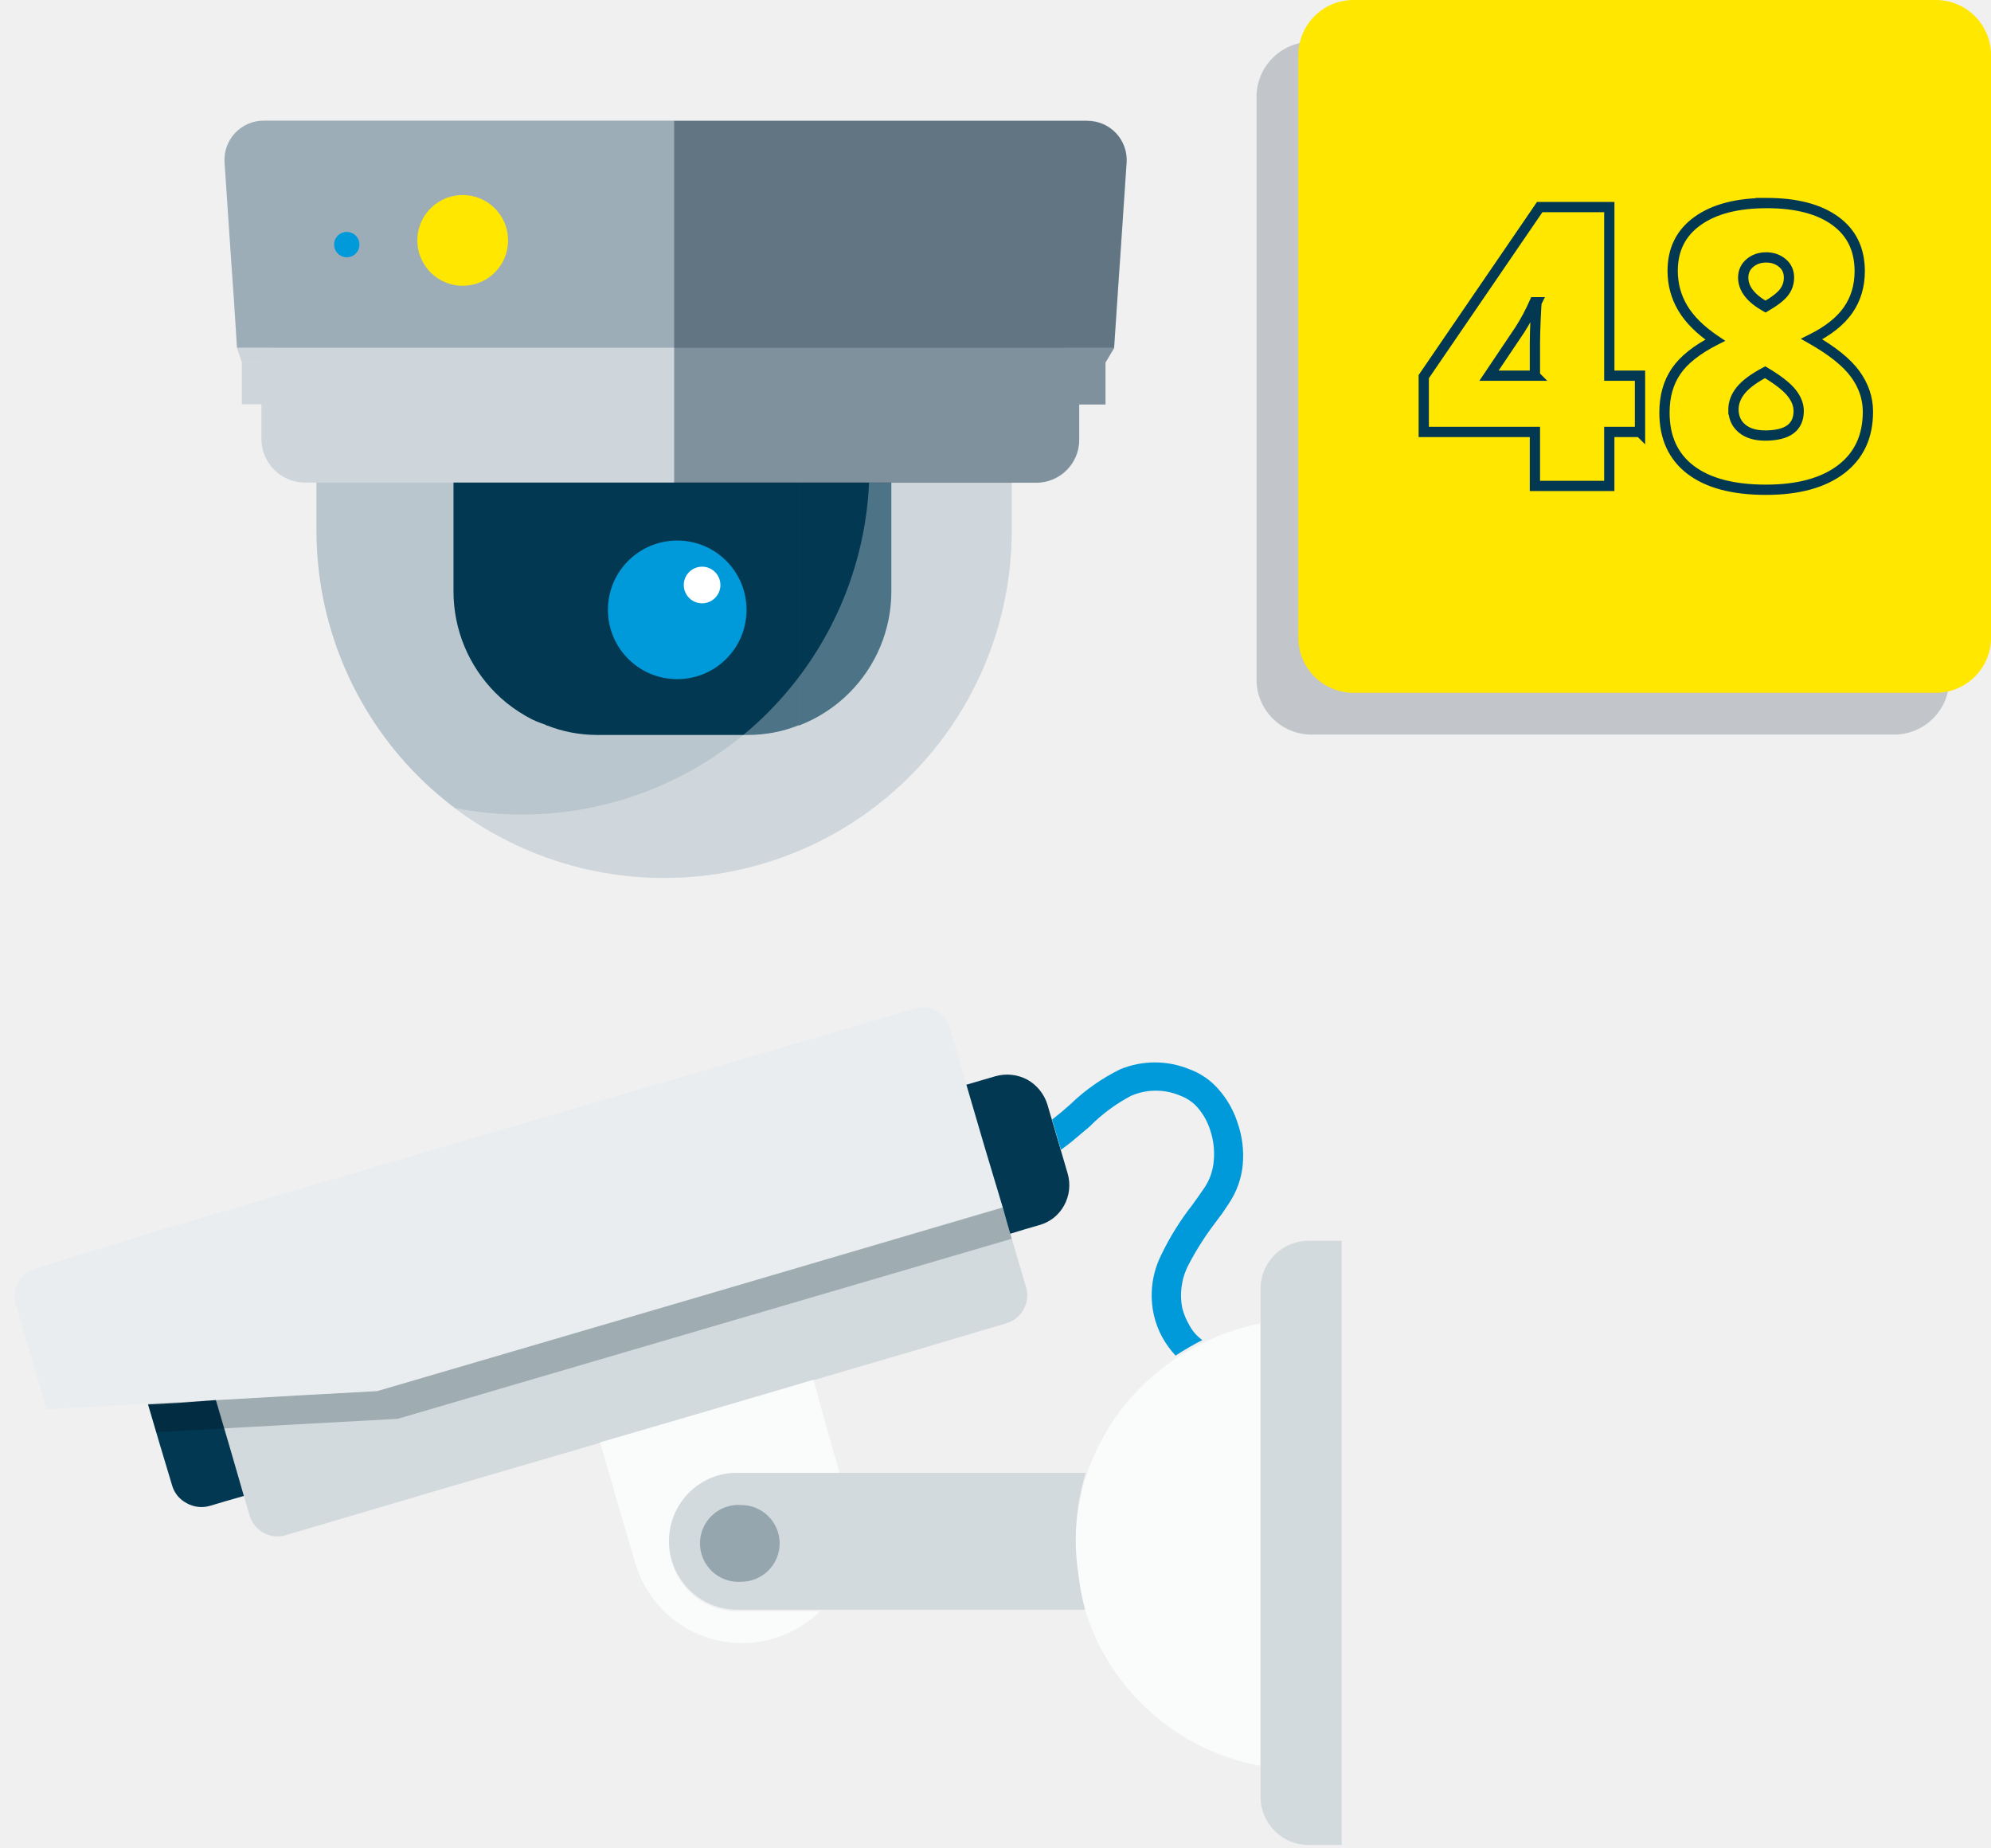
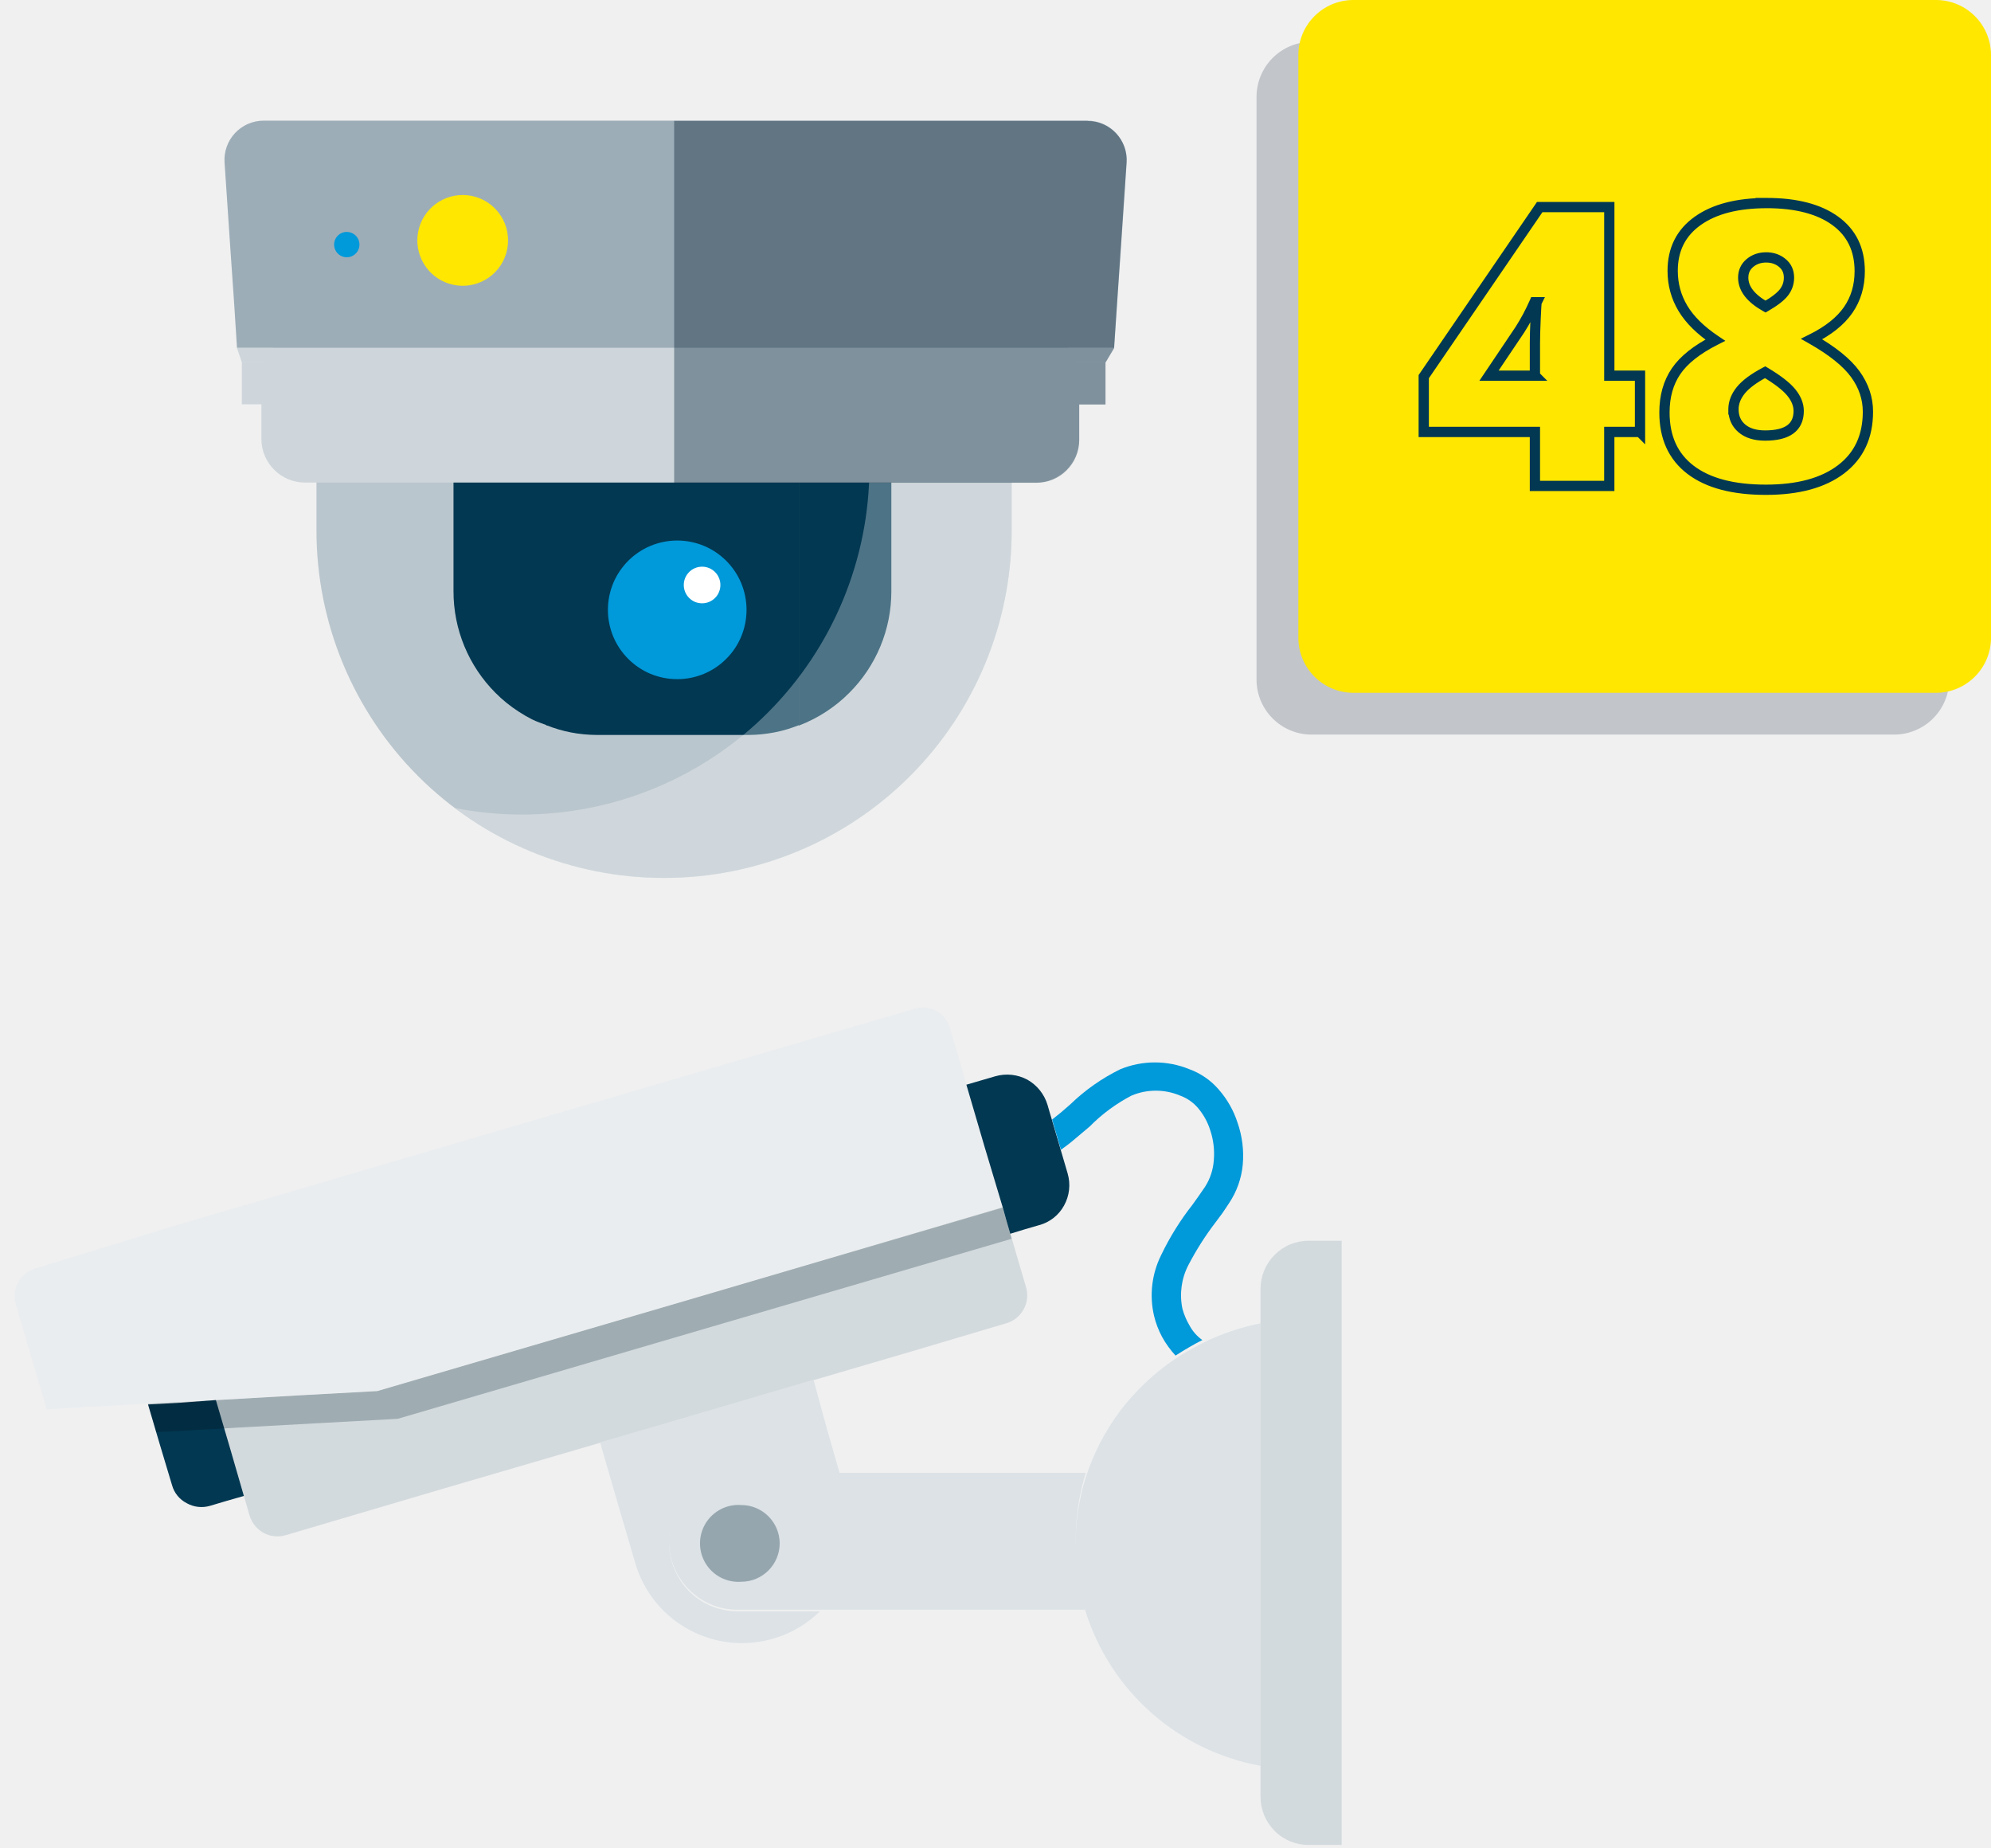
<svg xmlns="http://www.w3.org/2000/svg" width="97" height="90" viewBox="0 0 97 90">
  <defs>
    <style>
.icon-blink {
-   animation: blink-animation 1s steps(5, start) infinite;
-   -webkit-animation: blink-animation 1s steps(5, start) infinite;
- }
- 
- .icon-blink2 {
-   animation: blink-animation 1s steps(5, start) infinite;
-   -webkit-animation: blink-animation 1s steps(5, start) infinite;
-   animation-delay: 500ms;
- }
- 
- .icon-blink3 {
-   animation: blink-animation 1s steps(5, start) infinite;
-   -webkit-animation: blink-animation 1s steps(5, start) infinite;
-   animation-delay: 350ms;
- }
- 
- .icon-blink4 {
-   animation: blink-animation 1s steps(5, start) infinite;
-   -webkit-animation: blink-animation 1s steps(5, start) infinite;
-   animation-delay: 450ms;
- }
- 
- .icon-blink5 {
-   animation: blink-animation 1s steps(5, start) infinite;
-   -webkit-animation: blink-animation 1s steps(5, start) infinite;
-   animation-delay: 500ms;
- }
- 
- #camara-numer {
-   stroke-dasharray: 5;
-   stroke-dashoffset: 2;
-   animation: dash 2s linear forwards;
-   -webkit-animation: dash 2s linear forwards;
- }
- 
- .test-stroke {
-   fill: none;
-   stroke: #000;
-   stroke-width: 2;
-   stroke-miterlimit: 5;
- }
- 
- .scale-height {
-   animation-duration: 3000ms;
-   animation-iteration-count: infinite;
-   transform-origin: 50% 86%;
-   animation-name: scale-height;
- }
- 
- /* .scale-height1 {
-     animation-name: scale-height;
- }
- 
- .scale-height2 {
-     animation-name: scale-height;
-     animation-delay: 110ms;
- }
- 
- .scale-height3 {
-     animation-name: scale-height;
-     animation-delay: 100ms;
- }
- 
- .scale-height4 {
-     animation-name: scale-height;
-     animation-delay: 80ms;
- }
- 
- .scale-height5 {
-     animation-name: scale-height;
-     animation-delay: 100ms;
- } */
- 
- .animate-line {
-   stroke-dasharray: 241;
-   stroke-dashoffset: 0;
-   -webkit-animation: dash 3s linear forwards;
-   -o-animation: dash 3s linear forwards;
-   -moz-animation: dash 3s linear forwards;
-   animation: dash 3s linear forwards;
- }
- 
- .animate-line-long {
-   stroke-dasharray: 350;
-   stroke-dashoffset: 0;
-   -webkit-animation: dash-long 4s linear forwards;
-   -o-animation: dash-long 4s linear forwards;
-   -moz-animation: dash-long 4s linear forwards;
-   animation: dash-long 4s linear forwards;
+     animation: blink-animation 1s steps(5, start) infinite;
+     -webkit-animation: blink-animation 1s steps(5, start) infinite;
}

.number3-dash-animate {
-   stroke-dasharray: 65;
-   stroke-dashoffset: 0;
-   -webkit-animation: dash-number3 2s linear forwards;
-   -o-animation: dash-number3 2s linear forwards;
-   -moz-animation: dash-number3 2s linear forwards;
-   animation: dash-number3 2s linear forwards;
+     stroke-dasharray: 65;
+     stroke-dashoffset: 0;
+     -webkit-animation: dash-number3 4s linear infinite;
+     -o-animation: dash-number3 4s linear infinite;
+     -moz-animation: dash-number3 4s linear infinite;
+     animation: dash-number3 4s linear infinite;
}

- .backup-local-animation {
-   -webkit-animation: backup-local-animation 2s ease infinite;
-   -o-animation: backup-local-animation 2s ease infinite;
-   -moz-animation: backup-local-animation 2s ease infinite;
-   animation: backup-local-animation 2s ease infinite;
+ @keyframes blink-animation {
+     to {
+         visibility: hidden;
+     }
}

- .calender {
-   -webkit-animation: calender 500ms ease forwards;
-   -o-animation: calender 500ms ease forwards;
-   -moz-animation: calender 500ms ease forwards;
-   animation: calender 500ms ease forwards;
+ @-webkit-keyframes blink-animation {
+     to {
+         visibility: hidden;
+     }
}
+ @-webkit-keyframes dash-number3 {
+     0% {
+         stroke-dashoffset: 70;
+         fill: transparent;
+     }

- .calender-blue-month {
-   -webkit-animation: calender-blue 500ms ease forwards;
-   -o-animation: calender-blue 500ms ease forwards;
-   -moz-animation: calender-blue 500ms ease forwards;
-   animation: calender-blue 500ms ease forwards;
-   fill: #cad3d6;
-   animation-delay: 1200ms;
- }
+     40% {
+         stroke-dashoffset: 0;
+         fill: #023852;
+     }

- .calender-blue-week {
-   -webkit-animation: calender-blue 500ms ease forwards;
-   -o-animation: calender-blue 500ms ease forwards;
-   -moz-animation: calender-blue 500ms ease forwards;
-   animation: calender-blue 500ms ease forwards;
-   fill: #cad3d6;
-   animation-delay: 400ms;
- }
+     60% {
+         stroke-dashoffset: 0;
+         fill: #023852;
+     }

- .calender:nth-of-type(2) {
-   animation-delay: 50ms;
- }
+     70% {
+         stroke-dashoffset: 0;
+         fill: transparent;
+     }

- .calender:nth-of-type(3) {
-   animation-delay: 100ms;
- }
- 
- .calender:nth-of-type(18) {
-   animation-delay: 150ms;
- }
- 
- .calender:nth-of-type(5) {
-   animation-delay: 200ms;
- }
- 
- .calender:nth-of-type(6) {
-   animation-delay: 250ms;
- }
- 
- .calender:nth-of-type(7) {
-   animation-delay: 300ms;
- }
- 
- .calender:nth-of-type(8) {
-   animation-delay: 350ms;
- }
- 
- .calender:nth-of-type(9) {
-   animation-delay: 400ms;
- }
- 
- .calender:nth-of-type(10) {
-   animation-delay: 450ms;
- }
- 
- .calender:nth-of-type(11) {
-   animation-delay: 500ms;
- }
- 
- .calender:nth-of-type(14) {
-   animation-delay: 550ms;
- }
- 
- .calender:nth-of-type(13) {
-   animation-delay: 600ms;
- }
- 
- .calender:nth-of-type(12) {
-   animation-delay: 650ms;
- }
- 
- .calender:nth-of-type(15) {
-   animation-delay: 700ms;
- }
- 
- .calender:nth-of-type(16) {
-   animation-delay: 750ms;
- }
- 
- .calender:nth-of-type(17) {
-   animation-delay: 800ms;
- }
- 
- .calender:nth-of-type(4) {
-   animation-delay: 850ms;
- }
- 
- .calender:nth-of-type(19) {
-   animation-delay: 900ms;
- }
- 
- .calender:nth-of-type(20) {
-   animation-delay: 950ms;
- }
- 
- .calender:nth-of-type(21) {
-   animation-delay: 1000ms;
- }
- 
- .calender:nth-of-type(25) {
-   animation-delay: 1050ms;
- }
- 
- .calender:nth-of-type(23) {
-   animation-delay: 1100ms;
- }
- 
- .calender:nth-of-type(24) {
-   animation-delay: 11500ms;
- }
- 
- .calender:nth-of-type(22) {
-   animation-delay: 1200ms;
- }
- 
- .calender:nth-of-type(26) {
-   animation-delay: 1250ms;
- }
- 
- .calender:nth-of-type(27) {
-   animation-delay: 1300ms;
- }
- 
- .calender:nth-of-type(28) {
-   animation-delay: 1350ms;
- }
- 
- .calender:nth-of-type(29) {
-   animation-delay: 1400ms;
- }
- 
- .animate-line-check-marks-month {
-   -webkit-animation: animate-line-check-marks 1s linear forwards;
-   -o-animation: animate-line-check-marks 1s linear forwards;
-   -moz-animation: animate-line-check-marks 1s linear forwards;
-   animation: animate-line-check-marks 1s linear forwards;
-   animation-delay: 1800ms;
-   opacity: 0;
- }
- 
- .animate-line-check-marks-week {
-   -webkit-animation: animate-line-check-marks 1s linear forwards;
-   -o-animation: animate-line-check-marks 1s linear forwards;
-   -moz-animation: animate-line-check-marks 1s linear forwards;
-   animation: animate-line-check-marks 1s linear forwards;
-   animation-delay: 800ms;
-   opacity: 0;
- }
- 
- .camara-detect-right {
-   -webkit-animation: camara-detect-right 5s linear forwards;
-   -o-animation: camara-detect-right 5s linear forwards;
-   -moz-animation: camara-detect-right 5s linear forwards;
-   animation: camara-detect-right 5s linear forwards;
-   transform-origin: center;
- }
- 
- .camara-detect-left {
-   -webkit-animation: camara-detect-left 5s linear forwards;
-   -o-animation: camara-detect-left 5s linear forwards;
-   -moz-animation: camara-detect-left 5s linear forwards;
-   animation: camara-detect-left 5s linear forwards;
-   transform-origin: center;
- }
- 
- .cloud-1 {
-   -webkit-animation: cloud-ani 30s ease infinite;
-   -o-animation: cloud-ani 30s ease infinite;
-   -moz-animation: cloud-ani 30s ease infinite;
-   animation: cloud-ani 30s ease infinite;
- }
- 
- .cloud-2 {
-   -webkit-animation: cloud-ani-fast-out 13s ease infinite;
-   -o-animation: cloud-ani-fast-out 13s ease infinite;
-   -moz-animation: cloud-ani-fast-out 13s ease infinite;
-   animation: cloud-ani-fast-out 13s ease infinite;
-   animation-delay: 1000ms;
- }
- 
- .cloud-3 {
-   -webkit-animation: cloud-ani 12s ease infinite;
-   -o-animation: cloud-ani 12s ease infinite;
-   -moz-animation: cloud-ani 12s ease infinite;
-   animation: cloud-ani 12s ease infinite;
-   animation-delay: 500ms;
- }
- 
- .camara-move {
-   animation: camara-move-ani 3s linear infinite;
- }
- 
- .rotate {
-   transform-origin: center 11%;
-   animation-name: rotate;
-   animation-duration: 2000ms;
-   animation-iteration-count: infinite;
-   animation-timing-function: ease-in-out;
- }
- 
- @keyframes scale-height {
-   0% {
-     transform: scaleY(0) translateY(-6%);
-   }
-   50% {
-     transform: scaleY(1);
-   }
-   100% {
-     transform: scaleY(0) translateY(-6%);
-   }
- }
- 
- @keyframes rotate {
-   0% {
-     transform: rotateY(0deg);
-   }
-   20% {
-     transform: rotateY(0deg);
-   }
-   50% {
-     transform: rotateY(90deg);
-   }
-   80% {
-     transform: rotateY(0deg);
-   }
-   100% {
-     transform: rotateY(0deg);
-   }
- }
- 
- @-webkit-keyframes dash {
-   from {
-     stroke-dashoffset: 241;
-   }
-   to {
-     stroke-dashoffset: 0;
-   }
- }
- 
- @keyframes dash {
-   from {
-     stroke-dashoffset: 241;
-   }
-   to {
-     stroke-dashoffset: 0;
-   }
- }
- 
- @-webkit-keyframes dash-long {
-   from {
-     stroke-dashoffset: 350;
-   }
-   to {
-     stroke-dashoffset: 0;
-   }
- }
- 
- @keyframes dash-long {
-   from {
-     stroke-dashoffset: 350;
-   }
-   to {
-     stroke-dashoffset: 0;
-   }
- }
- 
- @-webkit-keyframes dash-number3 {
-   0% {
-     stroke-dashoffset: 70;
-   }
-   90% {
-     stroke-dashoffset: 0;
-     fill: #02375200;
-   }
-   100% {
-     fill: #023852;
-   }
+     100% {
+         stroke-dashoffset: 70;
+         fill: transparent;
+     }
}

@keyframes dash-number3 {
-   0% {
-     stroke-dashoffset: 70;
-   }
-   90% {
-     stroke-dashoffset: 0;
-     fill: #02375200;
-   }
-   100% {
-     fill: #023852;
-   }
- }
+     0% {
+         stroke-dashoffset: 70;
+         fill: transparent;
+     }

- @-webkit-keyframes backup-local-animation {
-   0% {
-     transform: translateY(0);
-   }
-   50% {
-     transform: translateY(-6%);
-   }
-   100% {
-     transform: translateY(0);
-   }
- }
+     40% {
+         stroke-dashoffset: 0;
+         fill: transparent;
+     }

- @keyframes backup-local-animation {
-   0% {
-     transform: translateY(0);
-   }
-   50% {
-     transform: translateY(-6%);
-   }
-   100% {
-     transform: translateY(0);
-   }
- }
+     60% {
+         stroke-dashoffset: 0;
+         fill: #023852;
+     }

- @-webkit-keyframes calender {
-   0% {
-     opacity: 0;
-   }
-   100% {
-     opacity: 1;
-   }
- }
+     70% {
+         stroke-dashoffset: 0;
+         fill: transparent;
+     }

- @keyframes calender {
-   0% {
-     opacity: 0;
-   }
-   100% {
-     opacity: 1;
-   }
- }
- 
- @keyframes calender-blue {
-   0% {
-     fill: #cad3d6;
-   }
-   100% {
-     fill: #50bfee;
-   }
- }
- 
- @-webkit-keyframes animate-line-check-marks {
-   0% {
-     opacity: 0;
-   }
-   100% {
-     opacity: 1;
-   }
- }
- 
- @keyframes animate-line-check-marks {
-   0% {
-     opacity: 0;
-   }
-   100% {
-     opacity: 1;
-   }
- }
- 
- @keyframes camara-detect-right {
-   0% {
-     transform: translate(0, 0) scaleY(1);
-   }
-   10% {
-     transform: translate(-80%, 0);
-   }
-   20% {
-     transform: translate(-50%, 0);
-     fill: rgb(255, 255, 255);
-   }
-   25% {
-     transform: translate(-50%, 0) scaleY(0.5);
-     fill: rgb(255, 231, 0);
-   }
-   26% {
-     transform: translate(-50%, 0) scaleY(0.5);
-     fill: rgba(255, 230, 0, 0);
-   }
-   27% {
-     transform: translate(-50%, 0) scaleY(0.5);
-     fill: rgb(255, 231, 0);
-   }
-   28% {
-     transform: translate(-50%, 0) scaleY(0.5);
-     fill: rgba(255, 230, 0, 0);
-   }
-   29% {
-     transform: translate(-50%, 0) scaleY(0.5);
-     fill: rgb(255, 231, 0);
-   }
-   65% {
-     transform: translate(-50%, 0) scaleY(0.5);
-     fill: rgb(255, 231, 0);
-   }
-   80% {
-     transform: translate(-50%, 0) scaleY(0.5);
-     fill: rgb(255, 231, 0);
-   }
-   100% {
-     transform: translate(0, 0) scaleY(1);
-     fill: rgb(255, 255, 255);
-   }
- }
- 
- @-webkit-keyframes camara-detect-right {
-   0% {
-     transform: translate(0, 0) scaleY(1);
-   }
-   10% {
-     transform: translate(-80%, 0);
-   }
-   20% {
-     transform: translate(-50%, 0);
-     fill: rgb(255, 255, 255);
-   }
-   25% {
-     transform: translate(-50%, 0) scaleY(0.5);
-     fill: rgb(255, 231, 0);
-   }
-   26% {
-     transform: translate(-50%, 0) scaleY(0.5);
-     fill: rgba(255, 230, 0, 0);
-   }
-   27% {
-     transform: translate(-50%, 0) scaleY(0.5);
-     fill: rgb(255, 231, 0);
-   }
-   28% {
-     transform: translate(-50%, 0) scaleY(0.5);
-     fill: rgba(255, 230, 0, 0);
-   }
-   29% {
-     transform: translate(-50%, 0) scaleY(0.5);
-     fill: rgb(255, 231, 0);
-   }
-   65% {
-     transform: translate(-50%, 0) scaleY(0.5);
-     fill: rgb(255, 231, 0);
-   }
-   80% {
-     transform: translate(-50%, 0) scaleY(0.5);
-     fill: rgb(255, 231, 0);
-   }
-   100% {
-     transform: translate(0, 0) scaleY(1);
-     fill: rgb(255, 255, 255);
-   }
- }
- 
- @keyframes camara-detect-left {
-   0% {
-     transform: translate(0, 0) scaleY(1);
-   }
-   10% {
-     transform: translate(80%, 0);
-   }
-   20% {
-     transform: translate(13%, 0);
-     fill: rgb(255, 255, 255);
-   }
-   25% {
-     transform: translate(13%, 0) scaleY(0.5);
-     fill: rgb(255, 231, 0);
-   }
-   26% {
-     transform: translate(13%, 0) scaleY(0.5);
-     fill: rgba(255, 230, 0, 0);
-   }
-   27% {
-     transform: translate(13%, 0) scaleY(0.5);
-     fill: rgb(255, 231, 0);
-   }
-   28% {
-     transform: translate(13%, 0) scaleY(0.5);
-     fill: rgba(255, 230, 0, 0);
-   }
-   29% {
-     transform: translate(13%, 0) scaleY(0.5);
-     fill: rgb(255, 231, 0);
-   }
-   65% {
-     transform: translate(13%, 0) scaleY(0.5);
-     fill: rgb(255, 231, 0);
-   }
-   80% {
-     transform: translate(13%, 0) scaleY(0.5);
-     fill: rgb(255, 231, 0);
-   }
-   100% {
-     transform: translate(0, 0) scaleY(1);
-     fill: rgb(255, 255, 255);
-   }
- }
- 
- @-webkit-keyframes camara-detect-left {
-   0% {
-     transform: translate(0, 0) scaleY(1);
-   }
-   10% {
-     transform: translate(80%, 0);
-   }
-   20% {
-     transform: translate(13%, 0);
-     fill: rgb(255, 255, 255);
-   }
-   25% {
-     transform: translate(13%, 0) scaleY(0.5);
-     fill: rgb(255, 231, 0);
-   }
-   26% {
-     transform: translate(13%, 0) scaleY(0.5);
-     fill: rgba(255, 230, 0, 0);
-   }
-   27% {
-     transform: translate(13%, 0) scaleY(0.5);
-     fill: rgb(255, 231, 0);
-   }
-   28% {
-     transform: translate(13%, 0) scaleY(0.5);
-     fill: rgba(255, 230, 0, 0);
-   }
-   29% {
-     transform: translate(13%, 0) scaleY(0.5);
-     fill: rgb(255, 231, 0);
-   }
-   65% {
-     transform: translate(13%, 0) scaleY(0.5);
-     fill: rgb(255, 231, 0);
-   }
-   80% {
-     transform: translate(13%, 0) scaleY(0.5);
-     fill: rgb(255, 231, 0);
-   }
-   100% {
-     transform: translate(0, 0) scaleY(1);
-     fill: rgb(255, 255, 255);
-   }
- }
- 
- @keyframes cloud-ani {
-   0% {
-     transform: translate(0%, 0%);
-   }
-   95% {
-     transform: translate(-50%, -1%);
-     opacity: 0;
-   }
-   99% {
-     opacity: 0;
-     transform: translate(5%, 0%);
-   }
-   100% {
-     transform: translate(0%, 0%);
-     opacity: 1;
-   }
- }
- 
- @keyframes cloud-ani-fast-out {
-   0% {
-     transform: translate(0%, 0%);
-   }
-   55% {
-     transform: translate(-20%, -1%);
-     opacity: 0;
-   }
-   95% {
-     transform: translate(-50%, -1%);
-     opacity: 0;
-   }
-   99% {
-     opacity: 0;
-     transform: translate(5%, 0%);
-   }
-   100% {
-     transform: translate(0%, 0%);
-     opacity: 1;
-   }
- }
- 
- @keyframes camara-move-ani {
-   0% {
-     transform: translate(0, 0);
-   }
-   10% {
-     transform: translate(-3%, 7%) rotate(-5deg);
-   }
-   30% {
-     transform: translate(0, 0);
-   }
-   90% {
-     transform: translate(-3%, 7%) rotate(-5deg);
-   }
-   100% {
-     transform: translate(0, 0);
-   }
- }
- 
- @keyframes blink-animation {
-   to {
-     visibility: hidden;
-   }
- }
- 
- @-webkit-keyframes blink-animation {
-   to {
-     visibility: hidden;
-   }
+     100% {
+         stroke-dashoffset: 70;
+         fill: transparent;
+     }
}

</style>
  </defs>
  <g fill="none" fill-rule="evenodd">
    <g fill-rule="nonzero">
-       <path d="M61.412 64.343v21.67c-4.018-.73-7.301-3.628-8.525-7.524a10.967 10.967 0 01-.363-1.589c-.248-1.641-.124-3.318.363-4.905.378-1.182.952-2.293 1.697-3.286.745-.975 1.642-1.823 2.658-2.511.206-.137.422-.275.638-.392.216-.118.432-.245.667-.363.902-.456 1.863-.786 2.855-.981l.01-.118z" fill="#FAFBFB" />
+       <path d="M61.412 64.343v21.67c-4.018-.73-7.301-3.628-8.525-7.524a10.967 10.967 0 01-.363-1.589c-.248-1.641-.124-3.318.363-4.905.378-1.182.952-2.293 1.697-3.286.745-.975 1.642-1.823 2.658-2.511.206-.137.422-.275.638-.392.216-.118.432-.245.667-.363.902-.456 1.863-.786 2.855-.981l.01-.118z" fill="#dce2e6" />
      <path d="M49.993 62.715c.102.362.057.749-.128 1.077-.184.328-.491.569-.853.669l-4.689 1.393-4.718 1.383-5.199 1.53-5.199 1.521-7.652 2.237-7.642 2.256c-.361.106-.749.064-1.079-.118-.325-.184-.567-.486-.677-.844l-.137-.481-.137-.471-.687-2.305-.677-2.364 3.924-.226 3.924-.216 15.225-4.463 15.254-4.503.186.638.186.638.383 1.315.392 1.334z" fill="#D3DADD" />
      <path d="M48.845 58.791l-15.235 4.503-15.244 4.463-3.924.216-3.924.226-1.648.088-1.648.088-2.472.137-2.472.137-.765-2.56-.746-2.56c-.105-.354-.066-.734.108-1.059.176-.321.467-.563.814-.677l3.188-.981 3.188-.981 18.246-5.356 18.246-5.346c.353-.109.736-.07 1.059.108.324.178.564.478.667.834l.392 1.324.383 1.315.883 3.012.902 3.07z" fill="#EAEDEF" />
      <path d="M50.631 59.674l-.706.206-.706.216-.186-.638-.186-.667-.883-2.943-.883-3.012.706-.206.706-.206c.522-.149 1.081-.089 1.56.167.473.267.824.706.981 1.226l.108.373.108.363.216.736.216.736.167.569.167.569c.151.523.088 1.084-.177 1.56-.256.468-.692.812-1.207.952zM11.882 72.868l-.824.235-.824.245c-.381.113-.791.067-1.138-.128-.352-.181-.612-.501-.716-.883l-.589-1.962-.579-1.962 1.648-.088 1.658-.128.687 2.335.677 2.335z" fill="#023852" />
-       <path d="M35.926 78.489h4.022c-.314.305-.663.572-1.04.795-.384.23-.796.408-1.226.53-1.379.407-2.863.249-4.126-.439-1.262-.688-2.199-1.85-2.604-3.23l-.863-2.943-.853-2.943 5.199-1.521 5.199-1.53.647 2.374.647 2.246h-5.003c-.444-.002-.884.085-1.295.255-1.24.518-2.043 1.736-2.031 3.08.004.883.357 1.729.981 2.354.622.621 1.465.97 2.345.971z" fill="#FAFBFB" />
-       <path d="M52.867 78.41H35.926c-.884-.001-1.731-.354-2.354-.981-.624-.625-.977-1.471-.981-2.354-.004-1.342.796-2.555 2.031-3.08.41-.17.851-.257 1.295-.255h16.981c-.49 1.587-.614 3.264-.363 4.905a10.967 10.967 0 00.334 1.766z" fill="#D3DADD" />
+       <path d="M35.926 78.489h4.022c-.314.305-.663.572-1.04.795-.384.23-.796.408-1.226.53-1.379.407-2.863.249-4.126-.439-1.262-.688-2.199-1.85-2.604-3.23l-.863-2.943-.853-2.943 5.199-1.521 5.199-1.53.647 2.374.647 2.246h-5.003c-.444-.002-.884.085-1.295.255-1.24.518-2.043 1.736-2.031 3.08.004.883.357 1.729.981 2.354.622.621 1.465.97 2.345.971z" fill="#dce2e6" />
+       <path d="M52.867 78.41H35.926c-.884-.001-1.731-.354-2.354-.981-.624-.625-.977-1.471-.981-2.354-.004-1.342.796-2.555 2.031-3.08.41-.17.851-.257 1.295-.255h16.981c-.49 1.587-.614 3.264-.363 4.905a10.967 10.967 0 00.334 1.766z" fill="#dce2e6" />
      <path d="M59.881 58.604l-.314.471-.343.461a14.195 14.195 0 00-1.324 2.08c-.341.654-.445 1.406-.294 2.129.077.286.193.559.343.814.152.284.366.529.628.716-.235.118-.451.235-.667.363-.216.128-.432.255-.638.392a4.581 4.581 0 01-.657-.912c-.175-.325-.307-.671-.392-1.03-.23-.991-.109-2.031.343-2.943.418-.875.931-1.7 1.53-2.462l.314-.441.304-.441c.246-.386.391-.828.422-1.285.043-.497-.017-.998-.177-1.471-.124-.392-.324-.755-.589-1.069-.233-.275-.534-.485-.873-.608-.759-.322-1.615-.322-2.374 0-.751.392-1.436.898-2.031 1.501l-.687.579c-.226.196-.471.383-.716.559l-.216-.736-.216-.736.451-.363.441-.383c.717-.693 1.538-1.269 2.433-1.707 1.078-.442 2.287-.442 3.365 0 .55.201 1.039.538 1.422.981.415.471.729 1.022.922 1.619.23.658.317 1.356.255 2.05-.063.67-.292 1.314-.667 1.874z" fill="#0099DA" />
      <path d="M65.365 60.439v29.429h-1.609c-.623.004-1.221-.243-1.658-.687-.44-.44-.687-1.036-.687-1.658V62.783c0-.622.247-1.218.687-1.658.437-.443 1.035-.691 1.658-.687h1.609z" fill="#D3DADD" />
      <path fill="#C0CACE" style="mix-blend-mode:multiply" d="M49.287 60.341l-14.96 4.385-14.95 4.385-3.934.216-3.934.216h-.01l-.294.02-.294.02-1.344.069-1.364.078-.294.01-.294.02-.196-.696-.206-.687 1.648-.088 1.648-.088 3.944-.226 3.934-.216 15.225-4.463 15.235-4.473.186.638.186.638.039.118z" />
      <path d="M37.986 75.173c0 1.035-.839 1.874-1.874 1.874-.7.051-1.37-.294-1.735-.893-.365-.599-.365-1.352 0-1.951.365-.599 1.035-.944 1.735-.893 1.031-0 1.868.833 1.874 1.864z" fill="#96A6AE" />
    </g>
    <path d="M32.354 42.764c-4.493.005-8.804-1.778-11.981-4.955-3.177-3.177-4.96-7.488-4.955-11.981v-4.574H49.289v4.574c.004 4.493-1.779 8.802-4.956 11.979-3.177 3.177-7.486 4.96-11.979 4.957z" fill="#BAC6CD" fill-rule="nonzero" />
    <path d="M38.918 21.99v13.354a7.072 7.072 0 00.68-.302 6.783 6.783 0 00.637-.368 6.88 6.88 0 00.595-.432 6.664 6.664 0 00.545-.492c1.315-1.312 2.053-3.093 2.051-4.951v-6.809h-4.509zm-16.824 0v6.809c-.003 1.856.734 3.638 2.046 4.951a6.664 6.664 0 00.545.492 6.88 6.88 0 00.601.432 6.783 6.783 0 00.637.368c.221.113.532.213.764.302V21.99h-4.594z" fill="#023852" fill-rule="nonzero" />
    <path d="M32.765 21.278H26.607V35.32c.194.078.391.146.591.206.201.059.406.11.614.15.208.04.419.072.637.092.218.02.431.032.651.032h7.338c.219 0 .437-.011.651-.032.214-.021.424-.052.637-.092.213-.04.413-.091.614-.15.201-.059.397-.134.591-.206V21.278h-6.166z" fill="#023852" fill-rule="nonzero" />
    <path d="M42.358 21.254v1.487c.003 4.493-1.781 8.803-4.958 11.98-3.177 3.177-7.487 4.96-11.98 4.957-.278 0-.554-.007-.828-.02-.275-.014-.548-.033-.818-.06-.27-.027-.54-.06-.806-.099-.266-.039-.533-.084-.795-.135a16.968 16.968 0 002.249 1.432c1.604.852 3.335 1.439 5.127 1.738.926.155 1.864.232 2.803.232 4.493.005 8.804-1.778 11.982-4.955 3.177-3.177 4.96-7.488 4.956-11.981v-4.574h-6.93z" fill="#FFF" fill-rule="nonzero" opacity=".3" />
    <path d="M50.453 23.506H14.856c-.283 0-.563-.057-.823-.168-.509-.215-.915-.621-1.13-1.13-.111-.26-.168-.54-.168-.823v-3.026c0-.282.057-.561.168-.82.215-.509.621-.915 1.13-1.13.26-.111.54-.168.823-.168H50.453c.283-0.0.564.057.824.168.252.107.481.261.674.455.194.194.349.423.456.675.11.26.167.54.167.823v3.026c0 .283-.057.563-.167.823-.216.509-.621.914-1.13 1.13-.261.11-.541.167-.824.166z" fill="#CED6DB" fill-rule="nonzero" />
    <path fill="#CED6DB" fill-rule="nonzero" d="M48.696 16.941H11.542l.12.354.12.353H53.855l.106-.176.104-.177.104-.177.106-.177h-2.79z" />
    <path fill="#CED6DB" fill-rule="nonzero" d="M11.781 17.648H53.855v2.046H11.781v-1.534z" />
    <path d="M12.846 5.877H52.977c.267-0.0.531.055.775.163.733.326 1.185 1.075 1.131 1.875l-.154 2.256-.152 2.256-.15 2.257-.152 2.256H11.546l-.145-2.256-.157-2.257-.152-2.256-.152-2.256c-.036-.528.149-1.047.51-1.433.176-.187.387-.337.62-.442.244-.108.509-.164.776-.163z" fill="#9DADB7" fill-rule="nonzero" />
    <path class="icon-blink" d="M24.753 11.704c-.003-1.135-.864-2.083-1.994-2.194-1.129-.111-2.159.651-2.383 1.763-.224 1.112.431 2.214 1.515 2.549 1.084.335 2.246-.206 2.688-1.251.116-.274.175-.569.175-.866z" fill="#FFE700" fill-rule="nonzero" />
    <path d="M16.895 11.296c-.164-0-.321.065-.437.181-.156.156-.217.384-.16.597.057.213.224.38.437.437.213.057.441-.004.597-.16.177-.177.23-.443.134-.673-.096-.231-.321-.381-.571-.381z" fill="#0099DA" fill-rule="nonzero" />
    <path d="M52.981 5.888H32.844V23.516h17.656c.551-.001 1.08-.22 1.469-.61.19-.19.342-.414.447-.661.109-.255.164-.53.164-.808V19.705h1.28v-2.038l.104-.177.106-.177.104-.176.106-.177.15-2.257.157-2.259.152-2.256.15-2.257c.019-.266-.019-.533-.111-.783-.089-.24-.224-.461-.399-.648-.361-.386-.866-.605-1.395-.605l-.005-.004z" fill="#9DADB7" fill-rule="nonzero" style="mix-blend-mode:multiply" />
    <path d="M32.994 26.329c-.233 0-.461.024-.68.069-.221.045-.432.111-.635.196-.201.085-.394.19-.573.311-.18.121-.347.259-.5.412-.152.153-.291.321-.413.5-.121.18-.226.371-.311.574-.084.201-.151.414-.196.634-.045.22-.069.447-.069.681 0 .233.024.46.069.68.045.22.112.431.196.634.085.201.191.394.311.574.122.18.26.347.413.499.153.153.32.292.5.413.179.122.371.226.573.311.202.085.414.151.635.196.219.045.447.069.68.069.233 0 .461-.024.68-.069.22-.045.432-.111.634-.196.202-.085.394-.19.574-.311.18-.121.347-.259.5-.413.152-.152.291-.319.413-.499.121-.18.226-.372.311-.574.084-.202.151-.414.196-.634.044-.22.069-.447.069-.68 0-.234-.025-.461-.069-.681-.045-.22-.112-.432-.196-.634-.085-.202-.191-.394-.311-.574-.122-.179-.26-.347-.413-.5-.153-.152-.32-.291-.5-.412-.18-.122-.371-.226-.574-.311-.201-.085-.414-.151-.634-.196-.219-.045-.447-.069-.68-.069" fill="#0099DA" />
    <path d="M34.205 27.603c-.061 0-.122.006-.18.018-.058.012-.114.029-.168.052-.053.023-.104.05-.151.082-.047.032-.092.069-.132.109-.04.04-.077.085-.109.132-.032.047-.06.098-.082.152-.022.053-.04.109-.052.167-.012.058-.018.118-.018.18 0 .062.006.121.018.18.012.058.03.114.052.167.023.053.05.104.082.152.032.047.069.092.109.132.04.04.085.077.132.109.047.032.098.06.151.082.053.023.109.04.168.052.058.012.118.018.18.018.061 0 .122-.006.18-.018.058-.012.114-.029.167-.052.053-.023.104-.05.152-.082.047-.032.092-.069.132-.109.04-.04.077-.084.109-.132.032-.047.06-.098.082-.152.022-.053.04-.109.052-.167.012-.058.018-.118.018-.18 0-.062-.006-.122-.018-.18-.012-.058-.03-.114-.052-.167-.023-.053-.05-.104-.082-.152-.032-.047-.069-.092-.109-.132-.04-.04-.085-.077-.132-.109-.047-.032-.098-.06-.152-.082-.053-.023-.109-.04-.167-.052-.058-.012-.118-.018-.18-.018" fill="#FFF" />
    <path d="M92.281 2.036H63.9c-.711 0-1.394.283-1.897.786-.503.503-.786 1.185-.786 1.897V33.1c0 1.481 1.201 2.682 2.682 2.682H92.281c.711 0 1.394-.283 1.897-.786.503-.503.786-1.185.786-1.897V4.719c0-.711-.283-1.394-.786-1.897-.503-.503-1.185-.786-1.897-.786z" fill="#081935" fill-rule="nonzero" opacity=".2" style="mix-blend-mode:multiply" />
    <path d="M94.318 0H65.937c-1.481 0-2.682 1.201-2.682 2.682V31.063c0 .711.283 1.394.786 1.897.503.503 1.185.786 1.897.786H94.318c1.481 0 2.682-1.201 2.682-2.682V2.682C97 1.201 95.799 0 94.318 0z" fill="#FFE700" fill-rule="nonzero" />
    <path class="number3-dash-animate" stroke="#023852" stroke-width=".5" fill="transparent" d="M79.899 21.04h-1.496v2.629h-3.623V21.04h-5.416v-2.694l5.649-8.259h3.391v8.213h1.496v2.741zm-5.119-2.741v-1.579c0-.297.011-.698.033-1.203.022-.505.039-.77.051-.794h-.102c-.211.477-.449.923-.715 1.338l-1.505 2.239h2.239zm11.29-8.408c1.431 0 2.544.288 3.34.864.796.576 1.194 1.394 1.194 2.453 0 .718-.187 1.349-.562 1.891-.375.542-.968 1.014-1.779 1.417 1.003.57 1.711 1.138 2.123 1.705.412.567.618 1.178.618 1.835 0 1.208-.437 2.143-1.31 2.806-.873.663-2.093.994-3.66.994-1.598 0-2.821-.324-3.67-.971-.849-.647-1.273-1.578-1.273-2.792 0-.787.189-1.457.567-2.011.378-.554 1.013-1.058 1.905-1.51-.718-.483-1.243-1.002-1.575-1.556-.331-.554-.497-1.163-.497-1.826 0-1.041.406-1.85 1.217-2.429.811-.579 1.932-.869 3.363-.869zM84.454 19.943c0 .384.136.692.409.924.273.232.65.348 1.133.348 1.09 0 1.635-.399 1.635-1.198 0-.303-.119-.602-.358-.897-.238-.294-.664-.624-1.277-.989-.551.291-.946.584-1.185.878-.238.294-.358.605-.358.934zm1.598-7.405c-.316 0-.582.091-.799.274-.217.183-.325.42-.325.711 0 .533.362 1.003 1.087 1.412.44-.254.74-.486.901-.697.161-.211.242-.449.242-.715 0-.297-.108-.536-.325-.715-.217-.18-.477-.269-.78-.269z" fill-rule="nonzero" />
  </g>
</svg>
